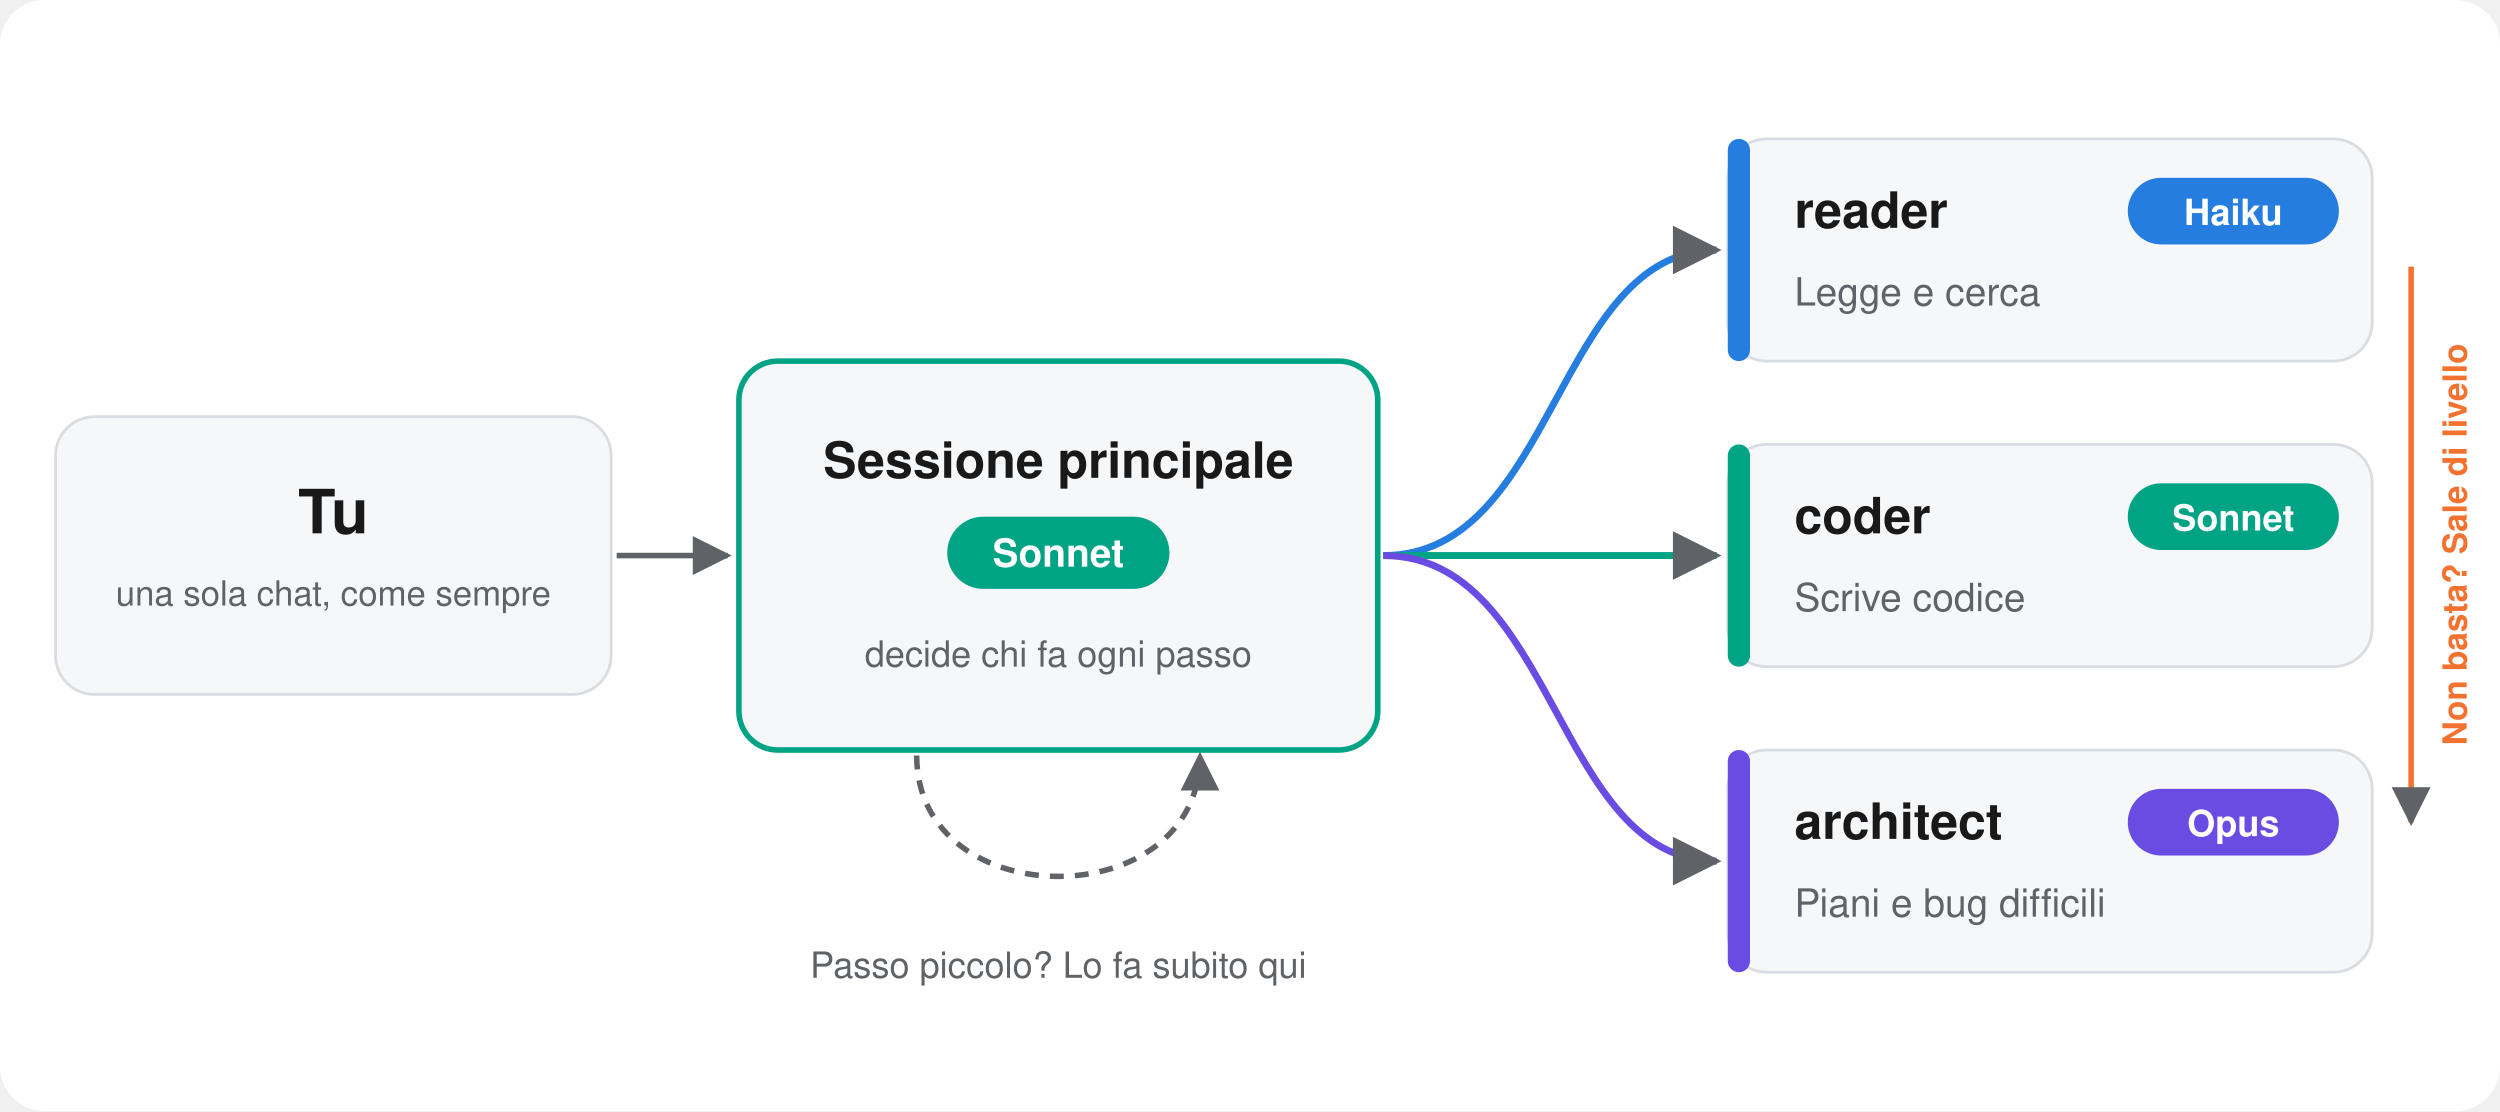
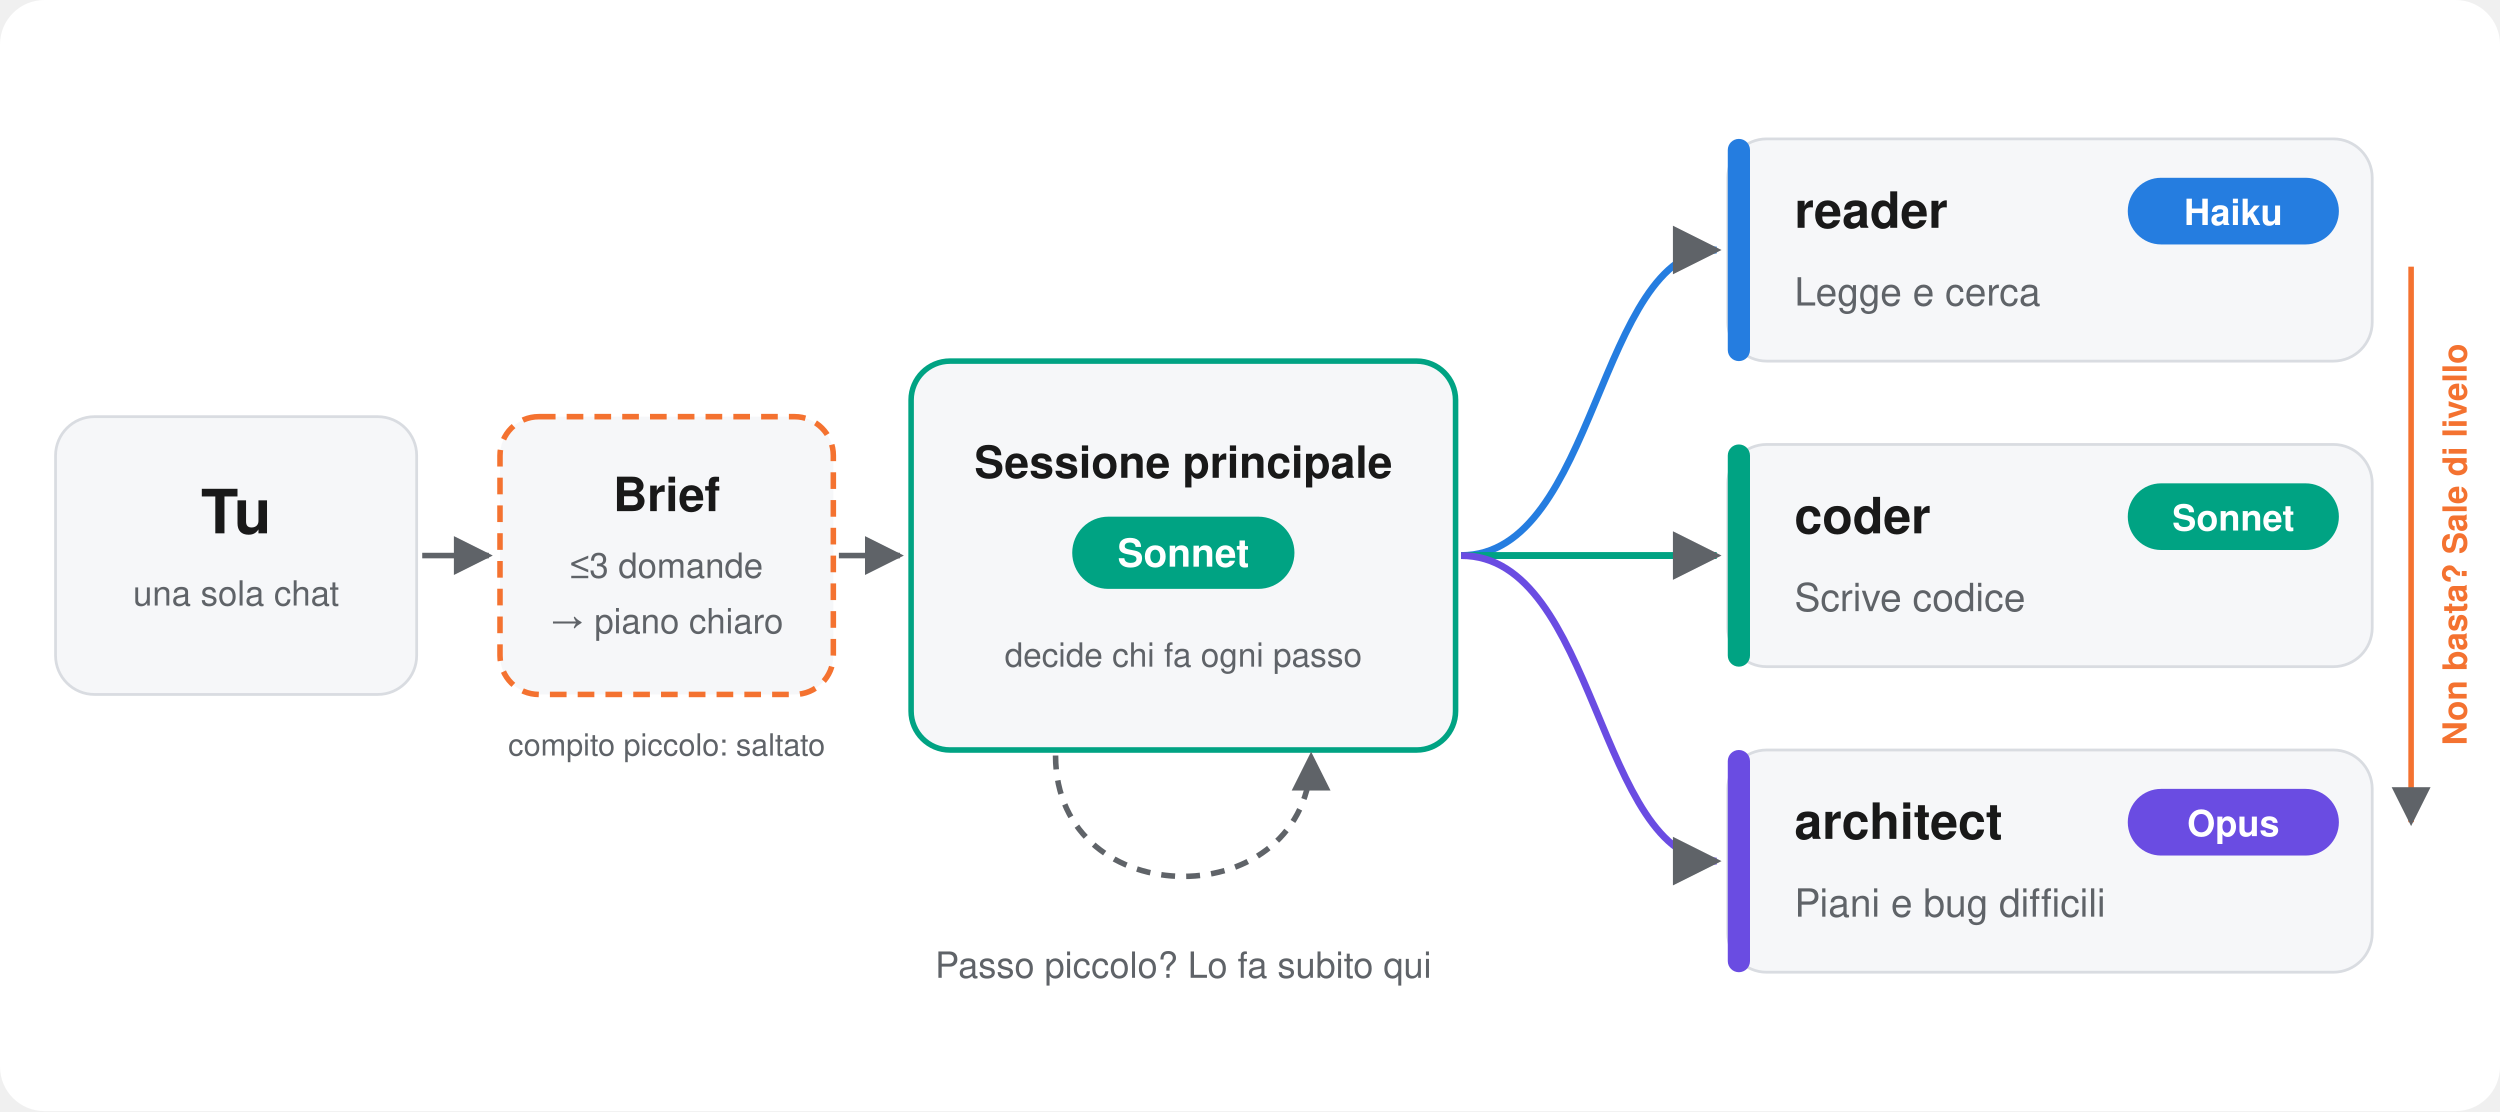
<svg xmlns="http://www.w3.org/2000/svg" width="900" height="400" viewBox="0 0 900 400" font-family="-apple-system,BlinkMacSystemFont,Segoe UI,Helvetica,Arial,sans-serif" role="img" aria-label="How model-router routes work">
  <defs>
    <marker id="a" viewBox="0 0 10 10" refX="9" refY="5" markerWidth="7" markerHeight="7" orient="auto-start-reverse">
      <path d="M0,0 L10,5 L0,10 z" fill="#5f6368" />
    </marker>
  </defs>
  <rect width="900" height="400" rx="16" fill="#ffffff" />
-   <rect x="20" y="150" width="200" height="100" rx="14" fill="#f6f7f9" stroke="#d9dce1" />
-   <text x="120" y="192" font-size="22" font-weight="700" fill="#191919" text-anchor="middle">Tu</text>
-   <text x="120" y="218" font-size="12.5" font-weight="400" fill="#5f6368" text-anchor="middle">una sola chat, come sempre</text>
-   <line x1="222" y1="200" x2="262" y2="200" stroke="#5f6368" stroke-width="2" marker-end="url(#a)" />
-   <rect x="266" y="130" width="230" height="140" rx="14" fill="#f6f7f9" stroke="#00a383" stroke-width="2" />
-   <text x="381" y="172" font-size="18" font-weight="700" fill="#191919" text-anchor="middle">Sessione principale</text>
-   <rect x="341" y="186" width="80" height="26" rx="13.0" fill="#00a383" />
-   <text x="381" y="204" font-size="14" font-weight="600" fill="#ffffff" text-anchor="middle">Sonnet</text>
-   <text x="381" y="240" font-size="13" font-weight="400" fill="#5f6368" text-anchor="middle">decide chi fa ogni passo</text>
-   <path d="M330,272 C330,330 432,330 432,272" fill="none" stroke="#5f6368" stroke-width="2" stroke-dasharray="5 4" marker-end="url(#a)" />
-   <text x="381" y="352" font-size="13" font-weight="400" fill="#5f6368" text-anchor="middle">Passo piccolo? Lo fa subito qui</text>
-   <path d="M498,200 C560,200 560,90 618,90" fill="none" stroke="#257de0" stroke-width="2.5" marker-end="url(#a)" />
+   <rect x="20" y="150" width="130" height="100" rx="14" fill="#f6f7f9" stroke="#d9dce1" />
+   <text x="85" y="192" font-size="22" font-weight="700" fill="#191919" text-anchor="middle">Tu</text>
+   <text x="85" y="218" font-size="12.5" font-weight="400" fill="#5f6368" text-anchor="middle">una sola chat</text>
+   <line x1="152" y1="200" x2="176" y2="200" stroke="#5f6368" stroke-width="2" marker-end="url(#a)" />
+   <rect x="180" y="150" width="120" height="100" rx="14" fill="#f6f7f9" stroke="#f47230" stroke-width="2" stroke-dasharray="6 4" />
+   <text x="240" y="184" font-size="17" font-weight="700" fill="#191919" text-anchor="middle">Brief</text>
+   <text x="240" y="208" font-size="12.5" font-weight="400" fill="#5f6368" text-anchor="middle">≤3 domande</text>
+   <text x="240" y="228" font-size="12.5" font-weight="400" fill="#5f6368" text-anchor="middle">→ piano chiaro</text>
+   <text x="240" y="272" font-size="11" font-weight="400" fill="#5f6368" text-anchor="middle">compito piccolo: saltato</text>
+   <line x1="302" y1="200" x2="324" y2="200" stroke="#5f6368" stroke-width="2" marker-end="url(#a)" />
+   <rect x="328" y="130" width="196" height="140" rx="14" fill="#f6f7f9" stroke="#00a383" stroke-width="2" />
+   <text x="426" y="172" font-size="16" font-weight="700" fill="#191919" text-anchor="middle">Sessione principale</text>
+   <rect x="386" y="186" width="80" height="26" rx="13.0" fill="#00a383" />
+   <text x="426" y="204" font-size="14" font-weight="600" fill="#ffffff" text-anchor="middle">Sonnet</text>
+   <text x="426" y="240" font-size="12" font-weight="400" fill="#5f6368" text-anchor="middle">decide chi fa ogni passo</text>
+   <path d="M380,272 C380,330 472,330 472,272" fill="none" stroke="#5f6368" stroke-width="2" stroke-dasharray="5 4" marker-end="url(#a)" />
+   <text x="426" y="352" font-size="13" font-weight="400" fill="#5f6368" text-anchor="middle">Passo piccolo? Lo fa subito qui</text>
+   <path d="M526,200 C575,200 575,90 618,90" fill="none" stroke="#257de0" stroke-width="2.5" marker-end="url(#a)" />
  <rect x="622" y="50" width="232" height="80" rx="14" fill="#f6f7f9" stroke="#d9dce1" />
  <rect x="622" y="50" width="8" height="80" rx="4" fill="#257de0" />
  <text x="646" y="82" font-size="18" font-weight="700" fill="#191919" text-anchor="start">reader</text>
  <rect x="766" y="64" width="76" height="24" rx="12.0" fill="#257de0" />
  <text x="804" y="81" font-size="13" font-weight="600" fill="#ffffff" text-anchor="middle">Haiku</text>
  <text x="646" y="110" font-size="14" font-weight="400" fill="#5f6368" text-anchor="start">Legge e cerca</text>
-   <path d="M498,200 C560,200 560,200 618,200" fill="none" stroke="#00a383" stroke-width="2.5" marker-end="url(#a)" />
+   <path d="M526,200 C575,200 575,200 618,200" fill="none" stroke="#00a383" stroke-width="2.5" marker-end="url(#a)" />
  <rect x="622" y="160" width="232" height="80" rx="14" fill="#f6f7f9" stroke="#d9dce1" />
  <rect x="622" y="160" width="8" height="80" rx="4" fill="#00a383" />
  <text x="646" y="192" font-size="18" font-weight="700" fill="#191919" text-anchor="start">coder</text>
  <rect x="766" y="174" width="76" height="24" rx="12.0" fill="#00a383" />
  <text x="804" y="191" font-size="13" font-weight="600" fill="#ffffff" text-anchor="middle">Sonnet</text>
  <text x="646" y="220" font-size="14" font-weight="400" fill="#5f6368" text-anchor="start">Scrive codice</text>
-   <path d="M498,200 C560,200 560,310 618,310" fill="none" stroke="#6a4ce2" stroke-width="2.5" marker-end="url(#a)" />
+   <path d="M526,200 C575,200 575,310 618,310" fill="none" stroke="#6a4ce2" stroke-width="2.5" marker-end="url(#a)" />
  <rect x="622" y="270" width="232" height="80" rx="14" fill="#f6f7f9" stroke="#d9dce1" />
  <rect x="622" y="270" width="8" height="80" rx="4" fill="#6a4ce2" />
  <text x="646" y="302" font-size="18" font-weight="700" fill="#191919" text-anchor="start">architect</text>
  <rect x="766" y="284" width="76" height="24" rx="12.0" fill="#6a4ce2" />
  <text x="804" y="301" font-size="13" font-weight="600" fill="#ffffff" text-anchor="middle">Opus</text>
  <text x="646" y="330" font-size="14" font-weight="400" fill="#5f6368" text-anchor="start">Piani e bug difficili</text>
  <line x1="868" y1="96" x2="868" y2="296" stroke="#f47230" stroke-width="2" marker-end="url(#a)" />
  <text x="0" y="0" font-size="12" fill="#f47230" text-anchor="middle" transform="translate(888,196) rotate(-90)" font-weight="600">Non basta? Sale di livello</text>
</svg>
